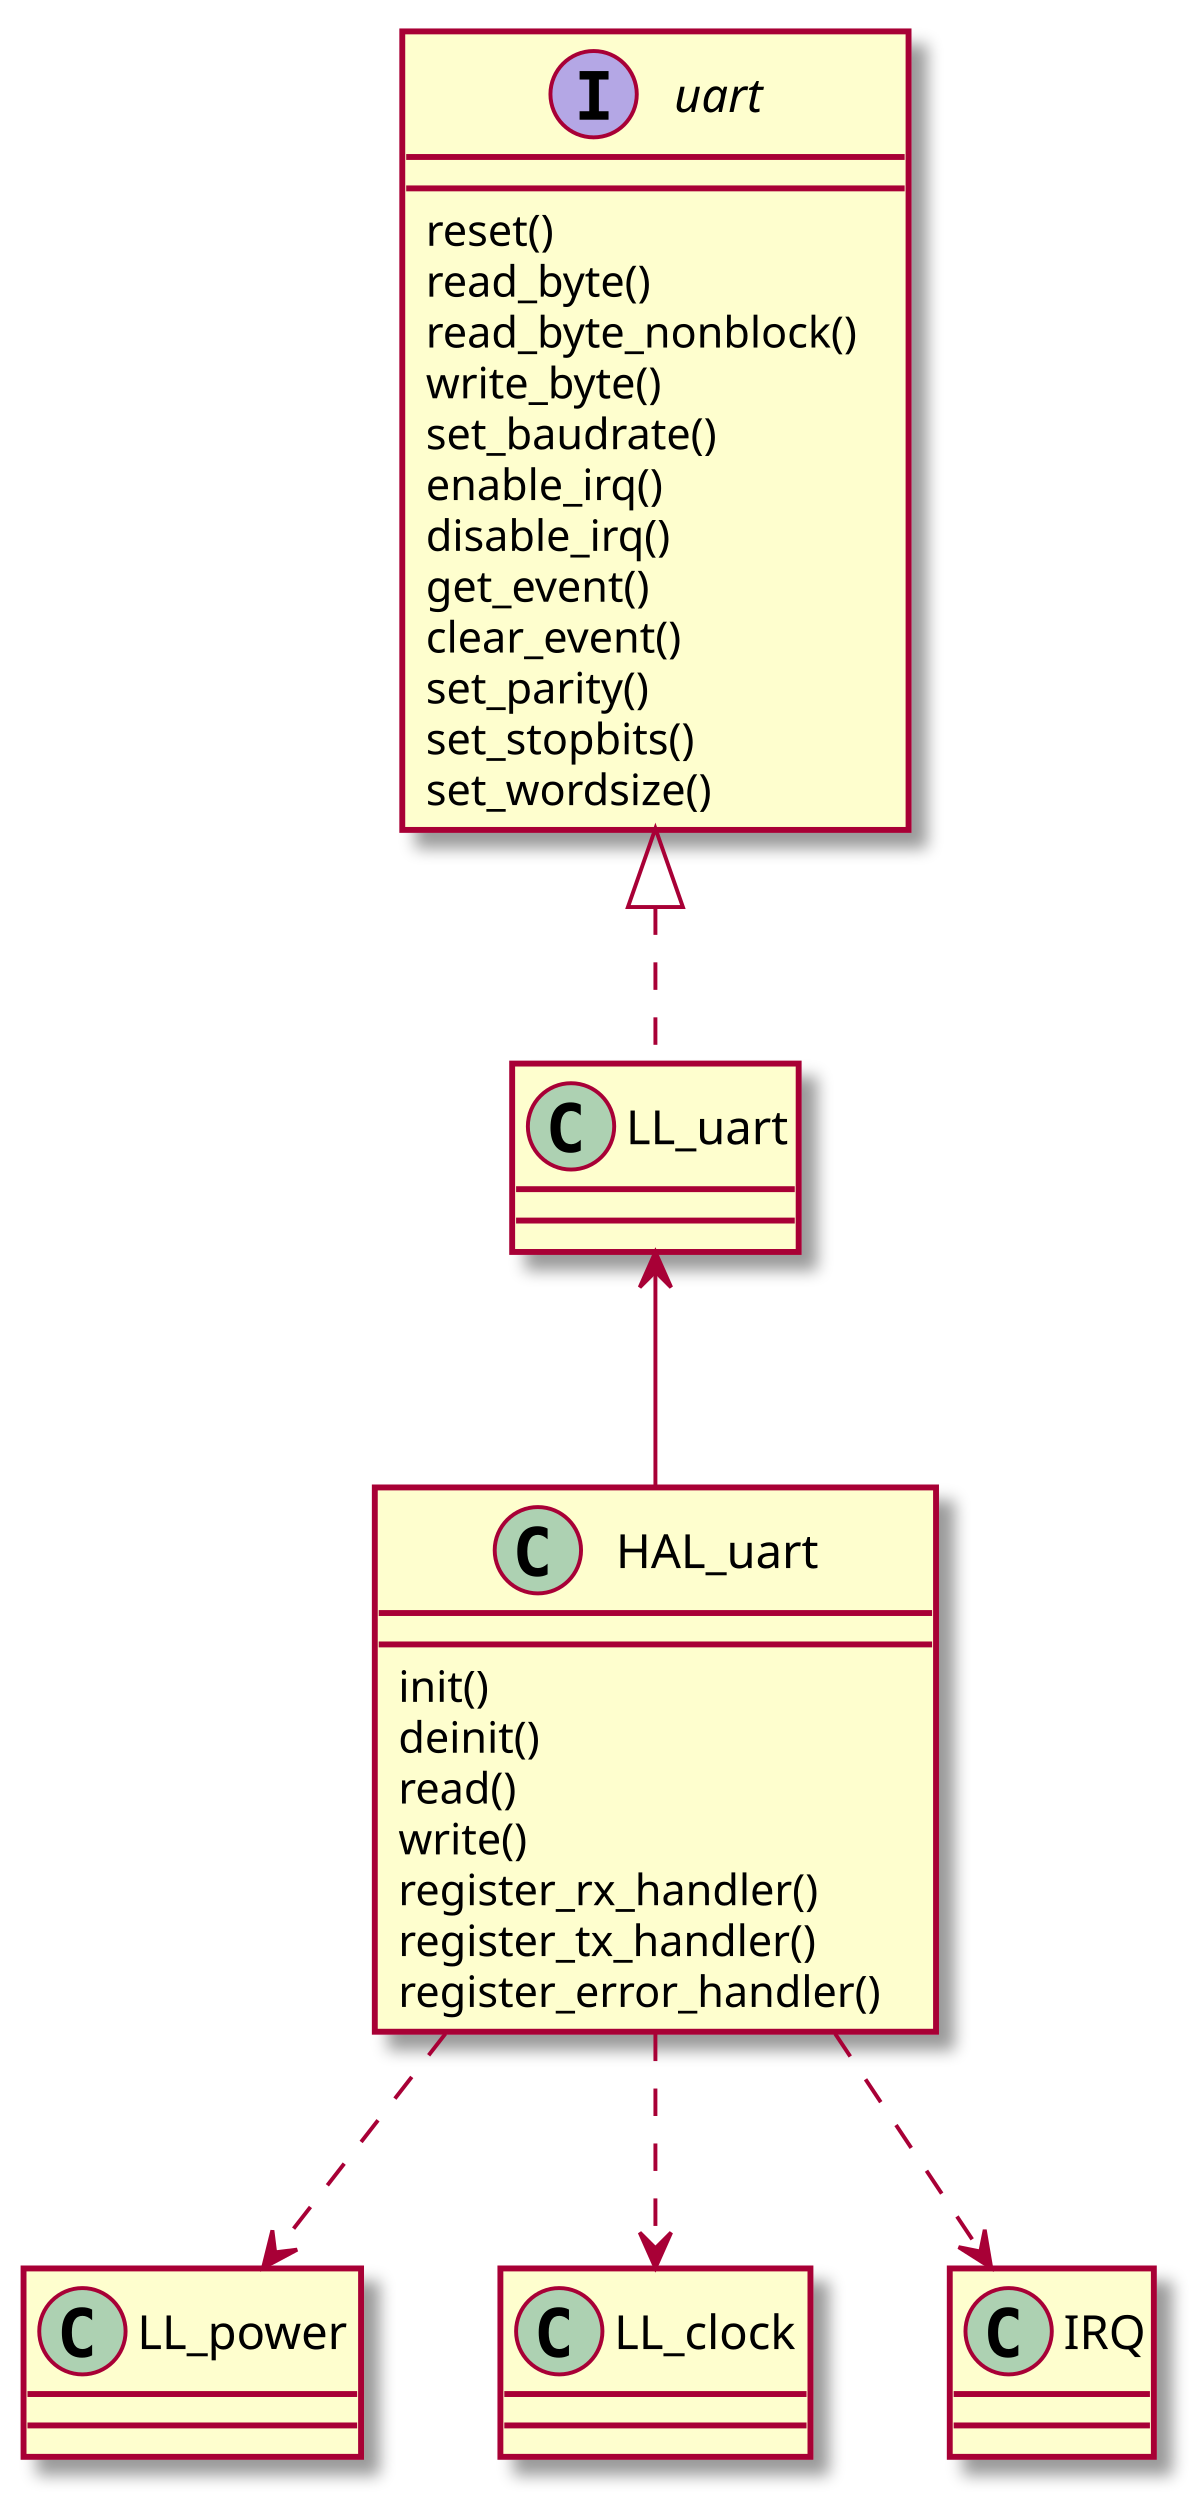
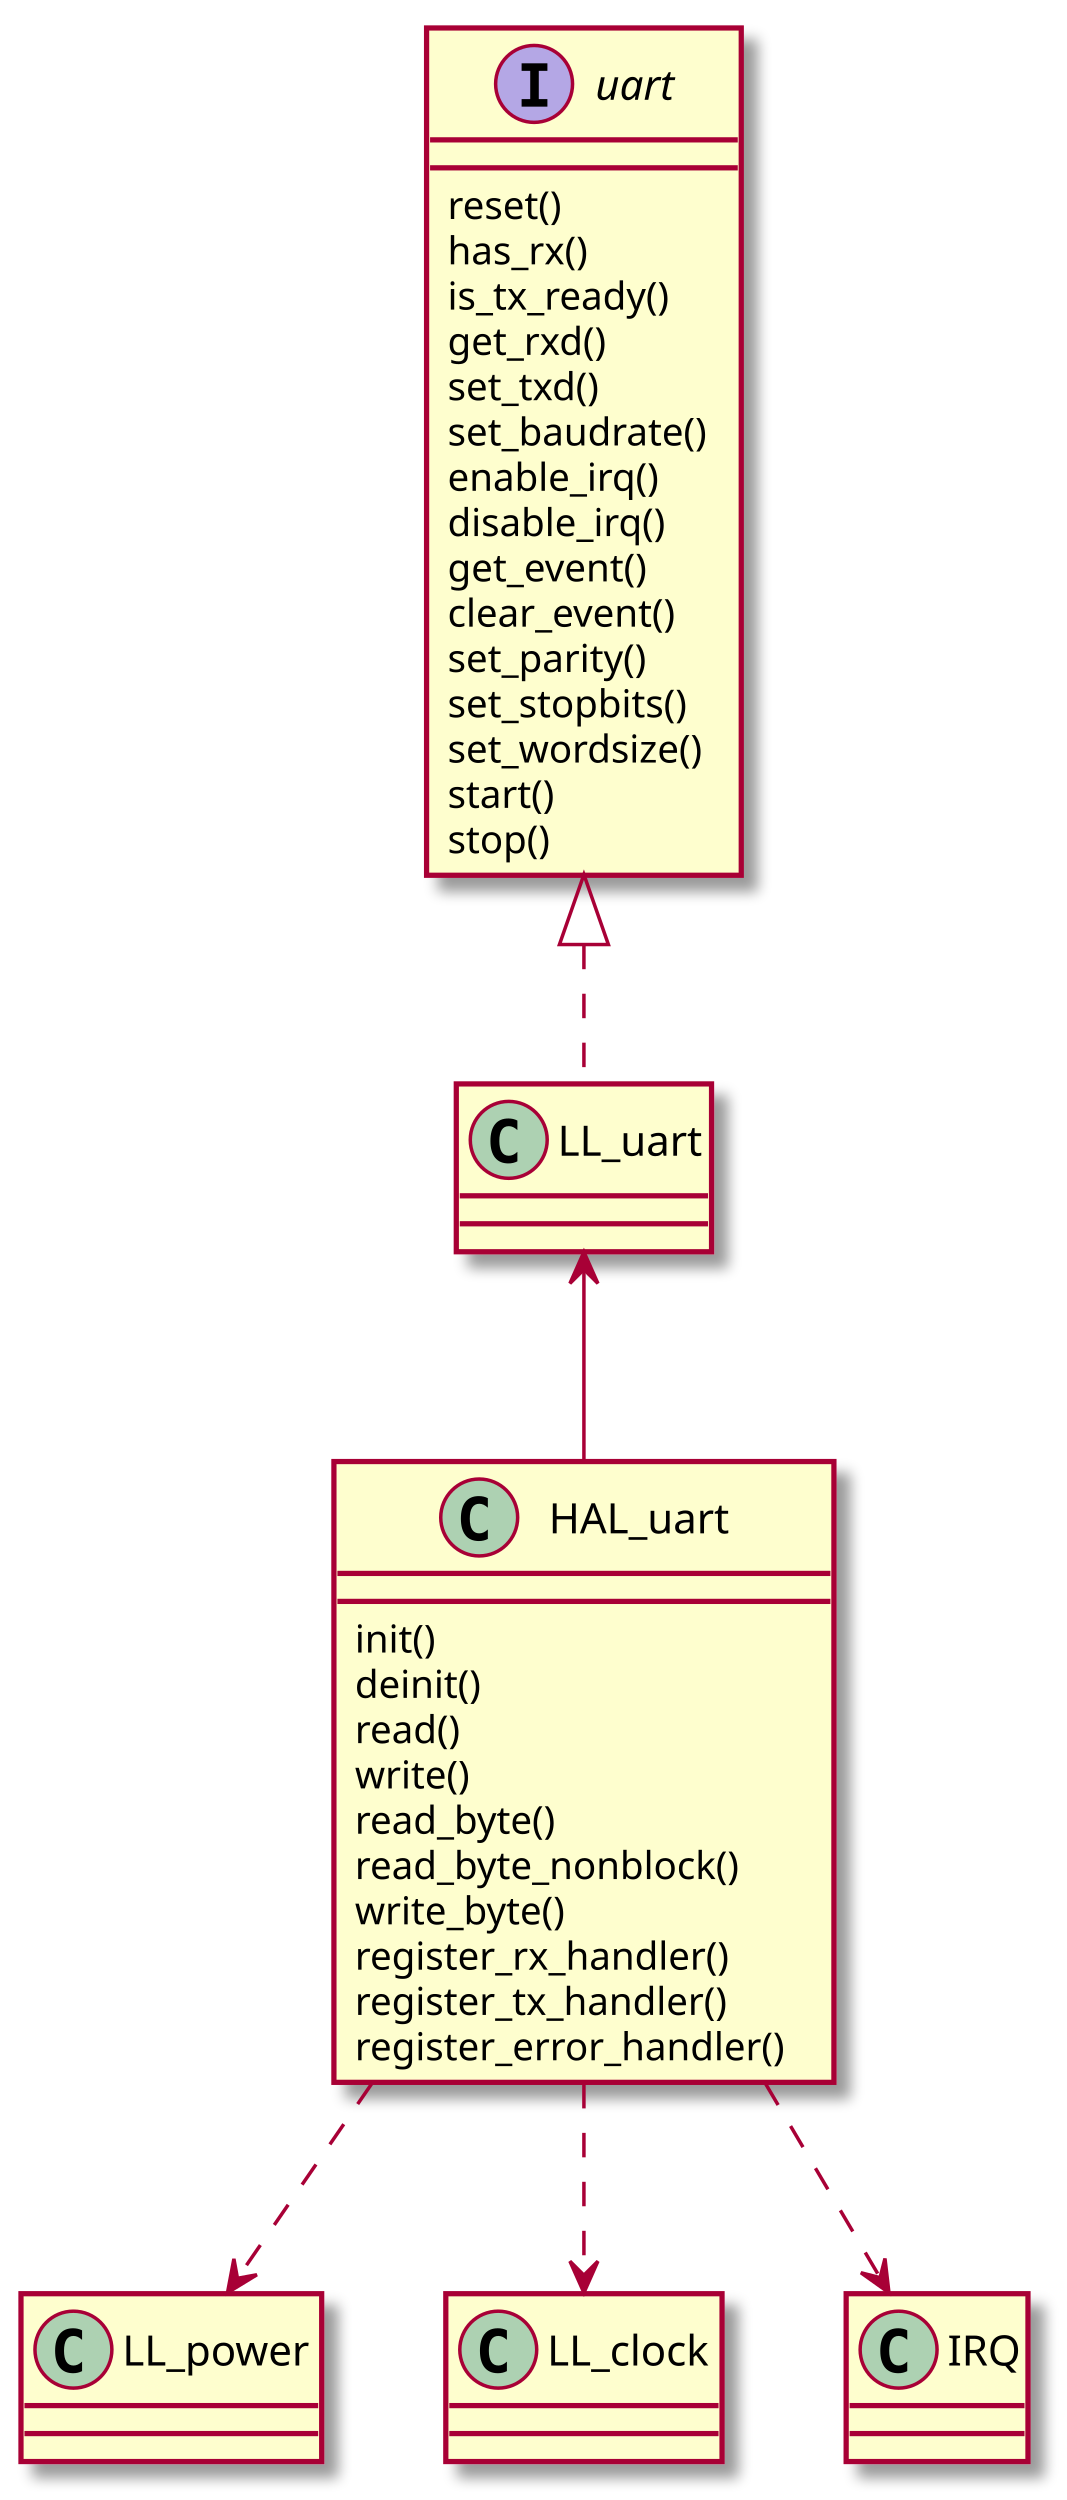
- <svg xmlns="http://www.w3.org/2000/svg" contentScriptType="application/ecmascript" contentStyleType="text/css" height="637px" preserveAspectRatio="none" style="width:305px;height:637px;" version="1.1" viewBox="0 0 305 637" width="305px" zoomAndPan="magnify">
+ <svg xmlns="http://www.w3.org/2000/svg" contentScriptType="application/ecmascript" contentStyleType="text/css" height="715px" preserveAspectRatio="none" style="width:305px;height:715px;" version="1.1" viewBox="0 0 305 715" width="305px" zoomAndPan="magnify">
  <defs>
-     <filter height="300%" id="f3o8yys25ny20" width="300%" x="-1" y="-1">
+     <filter height="300%" id="fo3z3lw9me9b0" width="300%" x="-1" y="-1">
      <feGaussianBlur result="blurOut" stdDeviation="2.0" />
      <feColorMatrix in="blurOut" result="blurOut2" type="matrix" values="0 0 0 0 0 0 0 0 0 0 0 0 0 0 0 0 0 0 .4 0" />
      <feOffset dx="4.0" dy="4.0" in="blurOut2" result="blurOut3" />
      <feBlend in="SourceGraphic" in2="blurOut3" mode="normal" />
    </filter>
  </defs>
  <g>
-     <rect fill="#FEFECE" filter="url(#f3o8yys25ny20)" height="203.461" id="uart" style="stroke: #A80036; stroke-width: 1.5;" width="129" x="102.5" y="8" />
-     <ellipse cx="151.25" cy="24" fill="#B4A7E5" rx="11" ry="11" style="stroke: #A80036; stroke-width: 1.0;" />
-     <path d="M147.678,20.265 L147.678,18.107 L155.057,18.107 L155.057,20.265 L152.592,20.265 L152.592,28.342 L155.057,28.342 L155.057,30.5 L147.678,30.5 L147.678,28.342 L150.143,28.342 L150.143,20.265 Z " />
-     <text fill="#000000" font-family="sans-serif" font-size="12" font-style="italic" lengthAdjust="spacingAndGlyphs" textLength="23" x="171.75" y="28.535">uart</text>
-     <line style="stroke: #A80036; stroke-width: 1.5;" x1="103.5" x2="230.5" y1="40" y2="40" />
-     <line style="stroke: #A80036; stroke-width: 1.5;" x1="103.5" x2="230.5" y1="48" y2="48" />
-     <text fill="#000000" font-family="sans-serif" font-size="11" lengthAdjust="spacingAndGlyphs" textLength="35" x="108.5" y="62.635">reset()</text>
-     <text fill="#000000" font-family="sans-serif" font-size="11" lengthAdjust="spacingAndGlyphs" textLength="61" x="108.5" y="75.59">read_byte()</text>
-     <text fill="#000000" font-family="sans-serif" font-size="11" lengthAdjust="spacingAndGlyphs" textLength="117" x="108.5" y="88.545">read_byte_nonblock()</text>
-     <text fill="#000000" font-family="sans-serif" font-size="11" lengthAdjust="spacingAndGlyphs" textLength="63" x="108.5" y="101.5">write_byte()</text>
-     <text fill="#000000" font-family="sans-serif" font-size="11" lengthAdjust="spacingAndGlyphs" textLength="78" x="108.5" y="114.455">set_baudrate()</text>
-     <text fill="#000000" font-family="sans-serif" font-size="11" lengthAdjust="spacingAndGlyphs" textLength="64" x="108.5" y="127.41">enable_irq()</text>
-     <text fill="#000000" font-family="sans-serif" font-size="11" lengthAdjust="spacingAndGlyphs" textLength="67" x="108.5" y="140.365">disable_irq()</text>
-     <text fill="#000000" font-family="sans-serif" font-size="11" lengthAdjust="spacingAndGlyphs" textLength="60" x="108.5" y="153.32">get_event()</text>
-     <text fill="#000000" font-family="sans-serif" font-size="11" lengthAdjust="spacingAndGlyphs" textLength="69" x="108.5" y="166.275">clear_event()</text>
-     <text fill="#000000" font-family="sans-serif" font-size="11" lengthAdjust="spacingAndGlyphs" textLength="61" x="108.5" y="179.231">set_parity()</text>
-     <text fill="#000000" font-family="sans-serif" font-size="11" lengthAdjust="spacingAndGlyphs" textLength="74" x="108.5" y="192.185">set_stopbits()</text>
-     <text fill="#000000" font-family="sans-serif" font-size="11" lengthAdjust="spacingAndGlyphs" textLength="78" x="108.5" y="205.141">set_wordsize()</text>
-     <rect fill="#FEFECE" filter="url(#f3o8yys25ny20)" height="48" id="LL_uart" style="stroke: #A80036; stroke-width: 1.5;" width="73" x="130.5" y="271" />
-     <ellipse cx="145.5" cy="287" fill="#ADD1B2" rx="11" ry="11" style="stroke: #A80036; stroke-width: 1.0;" />
-     <path d="M147.973,293.143 Q147.392,293.442 146.753,293.591 Q146.114,293.741 145.408,293.741 Q142.901,293.741 141.582,292.089 Q140.262,290.437 140.262,287.316 Q140.262,284.187 141.582,282.535 Q142.901,280.883 145.408,280.883 Q146.114,280.883 146.761,281.032 Q147.409,281.182 147.973,281.481 L147.973,284.203 Q147.342,283.622 146.749,283.352 Q146.155,283.082 145.524,283.082 Q144.18,283.082 143.495,284.149 Q142.81,285.216 142.81,287.316 Q142.81,289.408 143.495,290.474 Q144.18,291.541 145.524,291.541 Q146.155,291.541 146.749,291.271 Q147.342,291.002 147.973,290.42 Z " />
-     <text fill="#000000" font-family="sans-serif" font-size="12" lengthAdjust="spacingAndGlyphs" textLength="41" x="159.5" y="291.535">LL_uart</text>
-     <line style="stroke: #A80036; stroke-width: 1.5;" x1="131.5" x2="202.5" y1="303" y2="303" />
-     <line style="stroke: #A80036; stroke-width: 1.5;" x1="131.5" x2="202.5" y1="311" y2="311" />
-     <rect fill="#FEFECE" filter="url(#f3o8yys25ny20)" height="138.685" id="HAL_uart" style="stroke: #A80036; stroke-width: 1.5;" width="143" x="95.5" y="379" />
-     <ellipse cx="137.05" cy="395" fill="#ADD1B2" rx="11" ry="11" style="stroke: #A80036; stroke-width: 1.0;" />
-     <path d="M139.523,401.143 Q138.942,401.442 138.303,401.591 Q137.664,401.741 136.958,401.741 Q134.451,401.741 133.131,400.089 Q131.812,398.437 131.812,395.316 Q131.812,392.187 133.131,390.535 Q134.451,388.883 136.958,388.883 Q137.664,388.883 138.311,389.032 Q138.959,389.182 139.523,389.481 L139.523,392.203 Q138.892,391.622 138.299,391.352 Q137.705,391.082 137.074,391.082 Q135.73,391.082 135.045,392.149 Q134.36,393.216 134.36,395.316 Q134.36,397.408 135.045,398.474 Q135.73,399.541 137.074,399.541 Q137.705,399.541 138.299,399.271 Q138.892,399.002 139.523,398.42 Z " />
-     <text fill="#000000" font-family="sans-serif" font-size="12" lengthAdjust="spacingAndGlyphs" textLength="52" x="156.95" y="399.535">HAL_uart</text>
-     <line style="stroke: #A80036; stroke-width: 1.5;" x1="96.5" x2="237.5" y1="411" y2="411" />
-     <line style="stroke: #A80036; stroke-width: 1.5;" x1="96.5" x2="237.5" y1="419" y2="419" />
-     <text fill="#000000" font-family="sans-serif" font-size="11" lengthAdjust="spacingAndGlyphs" textLength="25" x="101.5" y="433.635">init()</text>
-     <text fill="#000000" font-family="sans-serif" font-size="11" lengthAdjust="spacingAndGlyphs" textLength="38" x="101.5" y="446.59">deinit()</text>
-     <text fill="#000000" font-family="sans-serif" font-size="11" lengthAdjust="spacingAndGlyphs" textLength="32" x="101.5" y="459.545">read()</text>
-     <text fill="#000000" font-family="sans-serif" font-size="11" lengthAdjust="spacingAndGlyphs" textLength="34" x="101.5" y="472.5">write()</text>
-     <text fill="#000000" font-family="sans-serif" font-size="11" lengthAdjust="spacingAndGlyphs" textLength="115" x="101.5" y="485.455">register_rx_handler()</text>
-     <text fill="#000000" font-family="sans-serif" font-size="11" lengthAdjust="spacingAndGlyphs" textLength="114" x="101.5" y="498.41">register_tx_handler()</text>
-     <text fill="#000000" font-family="sans-serif" font-size="11" lengthAdjust="spacingAndGlyphs" textLength="131" x="101.5" y="511.365">register_error_handler()</text>
-     <rect fill="#FEFECE" filter="url(#f3o8yys25ny20)" height="48" id="LL_power" style="stroke: #A80036; stroke-width: 1.5;" width="86" x="6" y="578" />
-     <ellipse cx="21" cy="594" fill="#ADD1B2" rx="11" ry="11" style="stroke: #A80036; stroke-width: 1.0;" />
-     <path d="M23.473,600.143 Q22.892,600.442 22.253,600.591 Q21.614,600.741 20.908,600.741 Q18.401,600.741 17.081,599.089 Q15.762,597.437 15.762,594.316 Q15.762,591.187 17.081,589.535 Q18.401,587.883 20.908,587.883 Q21.614,587.883 22.261,588.032 Q22.909,588.182 23.473,588.481 L23.473,591.203 Q22.842,590.622 22.249,590.352 Q21.655,590.082 21.024,590.082 Q19.68,590.082 18.995,591.149 Q18.31,592.216 18.31,594.316 Q18.31,596.408 18.995,597.474 Q19.68,598.541 21.024,598.541 Q21.655,598.541 22.249,598.271 Q22.842,598.001 23.473,597.42 Z " />
-     <text fill="#000000" font-family="sans-serif" font-size="12" lengthAdjust="spacingAndGlyphs" textLength="54" x="35" y="598.535">LL_power</text>
-     <line style="stroke: #A80036; stroke-width: 1.5;" x1="7" x2="91" y1="610" y2="610" />
-     <line style="stroke: #A80036; stroke-width: 1.5;" x1="7" x2="91" y1="618" y2="618" />
-     <rect fill="#FEFECE" filter="url(#f3o8yys25ny20)" height="48" id="LL_clock" style="stroke: #A80036; stroke-width: 1.5;" width="79" x="127.5" y="578" />
-     <ellipse cx="142.5" cy="594" fill="#ADD1B2" rx="11" ry="11" style="stroke: #A80036; stroke-width: 1.0;" />
-     <path d="M144.973,600.143 Q144.392,600.442 143.753,600.591 Q143.114,600.741 142.408,600.741 Q139.901,600.741 138.582,599.089 Q137.262,597.437 137.262,594.316 Q137.262,591.187 138.582,589.535 Q139.901,587.883 142.408,587.883 Q143.114,587.883 143.761,588.032 Q144.409,588.182 144.973,588.481 L144.973,591.203 Q144.342,590.622 143.749,590.352 Q143.155,590.082 142.524,590.082 Q141.18,590.082 140.495,591.149 Q139.81,592.216 139.81,594.316 Q139.81,596.408 140.495,597.474 Q141.18,598.541 142.524,598.541 Q143.155,598.541 143.749,598.271 Q144.342,598.001 144.973,597.42 Z " />
-     <text fill="#000000" font-family="sans-serif" font-size="12" lengthAdjust="spacingAndGlyphs" textLength="47" x="156.5" y="598.535">LL_clock</text>
-     <line style="stroke: #A80036; stroke-width: 1.5;" x1="128.5" x2="205.5" y1="610" y2="610" />
-     <line style="stroke: #A80036; stroke-width: 1.5;" x1="128.5" x2="205.5" y1="618" y2="618" />
-     <rect fill="#FEFECE" filter="url(#f3o8yys25ny20)" height="48" id="IRQ" style="stroke: #A80036; stroke-width: 1.5;" width="52" x="242" y="578" />
-     <ellipse cx="257" cy="594" fill="#ADD1B2" rx="11" ry="11" style="stroke: #A80036; stroke-width: 1.0;" />
-     <path d="M259.473,600.143 Q258.892,600.442 258.253,600.591 Q257.614,600.741 256.908,600.741 Q254.401,600.741 253.082,599.089 Q251.762,597.437 251.762,594.316 Q251.762,591.187 253.082,589.535 Q254.401,587.883 256.908,587.883 Q257.614,587.883 258.261,588.032 Q258.909,588.182 259.473,588.481 L259.473,591.203 Q258.842,590.622 258.249,590.352 Q257.655,590.082 257.024,590.082 Q255.68,590.082 254.995,591.149 Q254.31,592.216 254.31,594.316 Q254.31,596.408 254.995,597.474 Q255.68,598.541 257.024,598.541 Q257.655,598.541 258.249,598.271 Q258.842,598.001 259.473,597.42 Z " />
-     <text fill="#000000" font-family="sans-serif" font-size="12" lengthAdjust="spacingAndGlyphs" textLength="20" x="271" y="598.535">IRQ</text>
-     <line style="stroke: #A80036; stroke-width: 1.5;" x1="243" x2="293" y1="610" y2="610" />
-     <line style="stroke: #A80036; stroke-width: 1.5;" x1="243" x2="293" y1="618" y2="618" />
-     <path d="M167,231.21 C167,246.11 167,259.89 167,270.71 " fill="none" id="uart&lt;-LL_uart" style="stroke: #A80036; stroke-width: 1.0; stroke-dasharray: 7.0,7.0;" />
-     <polygon fill="none" points="160,231.11,167,211.11,174,231.11,160,231.11" style="stroke: #A80036; stroke-width: 1.0;" />
-     <path d="M167,324.09 C167,339.6 167,359.59 167,378.96 " fill="none" id="LL_uart&lt;-HAL_uart" style="stroke: #A80036; stroke-width: 1.0;" />
-     <polygon fill="#A80036" points="167,319.01,163,328.01,167,324.01,171,328.01,167,319.01" style="stroke: #A80036; stroke-width: 1.0;" />
-     <path d="M113.52,518.16 C98.25,537.77 82.48,558.01 70.35,573.58 " fill="none" id="HAL_uart-&gt;LL_power" style="stroke: #A80036; stroke-width: 1.0; stroke-dasharray: 7.0,7.0;" />
-     <polygon fill="#A80036" points="67.03,577.85,75.716,573.208,70.103,573.905,69.405,568.292,67.03,577.85" style="stroke: #A80036; stroke-width: 1.0;" />
-     <path d="M167,518.16 C167,537.43 167,557.32 167,572.78 " fill="none" id="HAL_uart-&gt;LL_clock" style="stroke: #A80036; stroke-width: 1.0; stroke-dasharray: 7.0,7.0;" />
-     <polygon fill="#A80036" points="167,577.85,171,568.85,167,572.85,163,568.85,167,577.85" style="stroke: #A80036; stroke-width: 1.0;" />
-     <path d="M212.77,518.16 C225.84,537.77 239.34,558.01 249.72,573.58 " fill="none" id="HAL_uart-&gt;IRQ" style="stroke: #A80036; stroke-width: 1.0; stroke-dasharray: 7.0,7.0;" />
-     <polygon fill="#A80036" points="252.56,577.85,250.911,568.14,249.793,573.685,244.248,572.567,252.56,577.85" style="stroke: #A80036; stroke-width: 1.0;" />
+     <rect fill="#FEFECE" filter="url(#fo3z3lw9me9b0)" height="242.326" id="uart" style="stroke: #A80036; stroke-width: 1.5;" width="90" x="122" y="8" />
+     <ellipse cx="152.75" cy="24" fill="#B4A7E5" rx="11" ry="11" style="stroke: #A80036; stroke-width: 1.0;" />
+     <path d="M149.178,20.265 L149.178,18.107 L156.557,18.107 L156.557,20.265 L154.092,20.265 L154.092,28.342 L156.557,28.342 L156.557,30.5 L149.178,30.5 L149.178,28.342 L151.643,28.342 L151.643,20.265 Z " />
+     <text fill="#000000" font-family="sans-serif" font-size="12" font-style="italic" lengthAdjust="spacingAndGlyphs" textLength="23" x="170.25" y="28.535">uart</text>
+     <line style="stroke: #A80036; stroke-width: 1.5;" x1="123" x2="211" y1="40" y2="40" />
+     <line style="stroke: #A80036; stroke-width: 1.5;" x1="123" x2="211" y1="48" y2="48" />
+     <text fill="#000000" font-family="sans-serif" font-size="11" lengthAdjust="spacingAndGlyphs" textLength="35" x="128" y="62.635">reset()</text>
+     <text fill="#000000" font-family="sans-serif" font-size="11" lengthAdjust="spacingAndGlyphs" textLength="45" x="128" y="75.59">has_rx()</text>
+     <text fill="#000000" font-family="sans-serif" font-size="11" lengthAdjust="spacingAndGlyphs" textLength="70" x="128" y="88.545">is_tx_ready()</text>
+     <text fill="#000000" font-family="sans-serif" font-size="11" lengthAdjust="spacingAndGlyphs" textLength="50" x="128" y="101.5">get_rxd()</text>
+     <text fill="#000000" font-family="sans-serif" font-size="11" lengthAdjust="spacingAndGlyphs" textLength="48" x="128" y="114.455">set_txd()</text>
+     <text fill="#000000" font-family="sans-serif" font-size="11" lengthAdjust="spacingAndGlyphs" textLength="78" x="128" y="127.41">set_baudrate()</text>
+     <text fill="#000000" font-family="sans-serif" font-size="11" lengthAdjust="spacingAndGlyphs" textLength="64" x="128" y="140.365">enable_irq()</text>
+     <text fill="#000000" font-family="sans-serif" font-size="11" lengthAdjust="spacingAndGlyphs" textLength="67" x="128" y="153.32">disable_irq()</text>
+     <text fill="#000000" font-family="sans-serif" font-size="11" lengthAdjust="spacingAndGlyphs" textLength="60" x="128" y="166.275">get_event()</text>
+     <text fill="#000000" font-family="sans-serif" font-size="11" lengthAdjust="spacingAndGlyphs" textLength="69" x="128" y="179.231">clear_event()</text>
+     <text fill="#000000" font-family="sans-serif" font-size="11" lengthAdjust="spacingAndGlyphs" textLength="61" x="128" y="192.185">set_parity()</text>
+     <text fill="#000000" font-family="sans-serif" font-size="11" lengthAdjust="spacingAndGlyphs" textLength="74" x="128" y="205.141">set_stopbits()</text>
+     <text fill="#000000" font-family="sans-serif" font-size="11" lengthAdjust="spacingAndGlyphs" textLength="78" x="128" y="218.096">set_wordsize()</text>
+     <text fill="#000000" font-family="sans-serif" font-size="11" lengthAdjust="spacingAndGlyphs" textLength="33" x="128" y="231.051">start()</text>
+     <text fill="#000000" font-family="sans-serif" font-size="11" lengthAdjust="spacingAndGlyphs" textLength="32" x="128" y="244.006">stop()</text>
+     <rect fill="#FEFECE" filter="url(#fo3z3lw9me9b0)" height="48" id="LL_uart" style="stroke: #A80036; stroke-width: 1.5;" width="73" x="130.5" y="310" />
+     <ellipse cx="145.5" cy="326" fill="#ADD1B2" rx="11" ry="11" style="stroke: #A80036; stroke-width: 1.0;" />
+     <path d="M147.973,332.143 Q147.392,332.442 146.753,332.591 Q146.114,332.741 145.408,332.741 Q142.901,332.741 141.582,331.089 Q140.262,329.437 140.262,326.316 Q140.262,323.187 141.582,321.535 Q142.901,319.883 145.408,319.883 Q146.114,319.883 146.761,320.032 Q147.409,320.182 147.973,320.481 L147.973,323.203 Q147.342,322.622 146.749,322.352 Q146.155,322.082 145.524,322.082 Q144.18,322.082 143.495,323.149 Q142.81,324.216 142.81,326.316 Q142.81,328.408 143.495,329.474 Q144.18,330.541 145.524,330.541 Q146.155,330.541 146.749,330.271 Q147.342,330.002 147.973,329.42 Z " />
+     <text fill="#000000" font-family="sans-serif" font-size="12" lengthAdjust="spacingAndGlyphs" textLength="41" x="159.5" y="330.535">LL_uart</text>
+     <line style="stroke: #A80036; stroke-width: 1.5;" x1="131.5" x2="202.5" y1="342" y2="342" />
+     <line style="stroke: #A80036; stroke-width: 1.5;" x1="131.5" x2="202.5" y1="350" y2="350" />
+     <rect fill="#FEFECE" filter="url(#fo3z3lw9me9b0)" height="177.551" id="HAL_uart" style="stroke: #A80036; stroke-width: 1.5;" width="143" x="95.5" y="418" />
+     <ellipse cx="137.05" cy="434" fill="#ADD1B2" rx="11" ry="11" style="stroke: #A80036; stroke-width: 1.0;" />
+     <path d="M139.523,440.143 Q138.942,440.442 138.303,440.591 Q137.664,440.741 136.958,440.741 Q134.451,440.741 133.131,439.089 Q131.812,437.437 131.812,434.316 Q131.812,431.187 133.131,429.535 Q134.451,427.883 136.958,427.883 Q137.664,427.883 138.311,428.032 Q138.959,428.182 139.523,428.481 L139.523,431.203 Q138.892,430.622 138.299,430.352 Q137.705,430.082 137.074,430.082 Q135.73,430.082 135.045,431.149 Q134.36,432.216 134.36,434.316 Q134.36,436.408 135.045,437.474 Q135.73,438.541 137.074,438.541 Q137.705,438.541 138.299,438.271 Q138.892,438.002 139.523,437.42 Z " />
+     <text fill="#000000" font-family="sans-serif" font-size="12" lengthAdjust="spacingAndGlyphs" textLength="52" x="156.95" y="438.535">HAL_uart</text>
+     <line style="stroke: #A80036; stroke-width: 1.5;" x1="96.5" x2="237.5" y1="450" y2="450" />
+     <line style="stroke: #A80036; stroke-width: 1.5;" x1="96.5" x2="237.5" y1="458" y2="458" />
+     <text fill="#000000" font-family="sans-serif" font-size="11" lengthAdjust="spacingAndGlyphs" textLength="25" x="101.5" y="472.635">init()</text>
+     <text fill="#000000" font-family="sans-serif" font-size="11" lengthAdjust="spacingAndGlyphs" textLength="38" x="101.5" y="485.59">deinit()</text>
+     <text fill="#000000" font-family="sans-serif" font-size="11" lengthAdjust="spacingAndGlyphs" textLength="32" x="101.5" y="498.545">read()</text>
+     <text fill="#000000" font-family="sans-serif" font-size="11" lengthAdjust="spacingAndGlyphs" textLength="34" x="101.5" y="511.5">write()</text>
+     <text fill="#000000" font-family="sans-serif" font-size="11" lengthAdjust="spacingAndGlyphs" textLength="61" x="101.5" y="524.455">read_byte()</text>
+     <text fill="#000000" font-family="sans-serif" font-size="11" lengthAdjust="spacingAndGlyphs" textLength="117" x="101.5" y="537.41">read_byte_nonblock()</text>
+     <text fill="#000000" font-family="sans-serif" font-size="11" lengthAdjust="spacingAndGlyphs" textLength="63" x="101.5" y="550.365">write_byte()</text>
+     <text fill="#000000" font-family="sans-serif" font-size="11" lengthAdjust="spacingAndGlyphs" textLength="115" x="101.5" y="563.32">register_rx_handler()</text>
+     <text fill="#000000" font-family="sans-serif" font-size="11" lengthAdjust="spacingAndGlyphs" textLength="114" x="101.5" y="576.275">register_tx_handler()</text>
+     <text fill="#000000" font-family="sans-serif" font-size="11" lengthAdjust="spacingAndGlyphs" textLength="131" x="101.5" y="589.231">register_error_handler()</text>
+     <rect fill="#FEFECE" filter="url(#fo3z3lw9me9b0)" height="48" id="LL_power" style="stroke: #A80036; stroke-width: 1.5;" width="86" x="6" y="656" />
+     <ellipse cx="21" cy="672" fill="#ADD1B2" rx="11" ry="11" style="stroke: #A80036; stroke-width: 1.0;" />
+     <path d="M23.473,678.143 Q22.892,678.442 22.253,678.591 Q21.614,678.741 20.908,678.741 Q18.401,678.741 17.081,677.089 Q15.762,675.437 15.762,672.316 Q15.762,669.187 17.081,667.535 Q18.401,665.883 20.908,665.883 Q21.614,665.883 22.261,666.032 Q22.909,666.182 23.473,666.481 L23.473,669.203 Q22.842,668.622 22.249,668.352 Q21.655,668.082 21.024,668.082 Q19.68,668.082 18.995,669.149 Q18.31,670.216 18.31,672.316 Q18.31,674.408 18.995,675.474 Q19.68,676.541 21.024,676.541 Q21.655,676.541 22.249,676.271 Q22.842,676.001 23.473,675.42 Z " />
+     <text fill="#000000" font-family="sans-serif" font-size="12" lengthAdjust="spacingAndGlyphs" textLength="54" x="35" y="676.535">LL_power</text>
+     <line style="stroke: #A80036; stroke-width: 1.5;" x1="7" x2="91" y1="688" y2="688" />
+     <line style="stroke: #A80036; stroke-width: 1.5;" x1="7" x2="91" y1="696" y2="696" />
+     <rect fill="#FEFECE" filter="url(#fo3z3lw9me9b0)" height="48" id="LL_clock" style="stroke: #A80036; stroke-width: 1.5;" width="79" x="127.5" y="656" />
+     <ellipse cx="142.5" cy="672" fill="#ADD1B2" rx="11" ry="11" style="stroke: #A80036; stroke-width: 1.0;" />
+     <path d="M144.973,678.143 Q144.392,678.442 143.753,678.591 Q143.114,678.741 142.408,678.741 Q139.901,678.741 138.582,677.089 Q137.262,675.437 137.262,672.316 Q137.262,669.187 138.582,667.535 Q139.901,665.883 142.408,665.883 Q143.114,665.883 143.761,666.032 Q144.409,666.182 144.973,666.481 L144.973,669.203 Q144.342,668.622 143.749,668.352 Q143.155,668.082 142.524,668.082 Q141.18,668.082 140.495,669.149 Q139.81,670.216 139.81,672.316 Q139.81,674.408 140.495,675.474 Q141.18,676.541 142.524,676.541 Q143.155,676.541 143.749,676.271 Q144.342,676.001 144.973,675.42 Z " />
+     <text fill="#000000" font-family="sans-serif" font-size="12" lengthAdjust="spacingAndGlyphs" textLength="47" x="156.5" y="676.535">LL_clock</text>
+     <line style="stroke: #A80036; stroke-width: 1.5;" x1="128.5" x2="205.5" y1="688" y2="688" />
+     <line style="stroke: #A80036; stroke-width: 1.5;" x1="128.5" x2="205.5" y1="696" y2="696" />
+     <rect fill="#FEFECE" filter="url(#fo3z3lw9me9b0)" height="48" id="IRQ" style="stroke: #A80036; stroke-width: 1.5;" width="52" x="242" y="656" />
+     <ellipse cx="257" cy="672" fill="#ADD1B2" rx="11" ry="11" style="stroke: #A80036; stroke-width: 1.0;" />
+     <path d="M259.473,678.143 Q258.892,678.442 258.253,678.591 Q257.614,678.741 256.908,678.741 Q254.401,678.741 253.082,677.089 Q251.762,675.437 251.762,672.316 Q251.762,669.187 253.082,667.535 Q254.401,665.883 256.908,665.883 Q257.614,665.883 258.261,666.032 Q258.909,666.182 259.473,666.481 L259.473,669.203 Q258.842,668.622 258.249,668.352 Q257.655,668.082 257.024,668.082 Q255.68,668.082 254.995,669.149 Q254.31,670.216 254.31,672.316 Q254.31,674.408 254.995,675.474 Q255.68,676.541 257.024,676.541 Q257.655,676.541 258.249,676.271 Q258.842,676.001 259.473,675.42 Z " />
+     <text fill="#000000" font-family="sans-serif" font-size="12" lengthAdjust="spacingAndGlyphs" textLength="20" x="271" y="676.535">IRQ</text>
+     <line style="stroke: #A80036; stroke-width: 1.5;" x1="243" x2="293" y1="688" y2="688" />
+     <line style="stroke: #A80036; stroke-width: 1.5;" x1="243" x2="293" y1="696" y2="696" />
+     <path d="M167,270.2 C167,285.28 167,299.01 167,309.77 " fill="none" id="uart&lt;-LL_uart" style="stroke: #A80036; stroke-width: 1.0; stroke-dasharray: 7.0,7.0;" />
+     <polygon fill="none" points="160,270.14,167,250.14,174,270.14,160,270.14" style="stroke: #A80036; stroke-width: 1.0;" />
+     <path d="M167,363.42 C167,378.52 167,398 167,417.67 " fill="none" id="LL_uart&lt;-HAL_uart" style="stroke: #A80036; stroke-width: 1.0;" />
+     <polygon fill="#A80036" points="167,358.06,163,367.06,167,363.06,171,367.06,167,358.06" style="stroke: #A80036; stroke-width: 1.0;" />
+     <path d="M106.27,596 C92.34,616.2 78.53,636.21 67.96,651.52 " fill="none" id="HAL_uart-&gt;LL_power" style="stroke: #A80036; stroke-width: 1.0; stroke-dasharray: 7.0,7.0;" />
+     <polygon fill="#A80036" points="65.07,655.71,73.477,650.58,67.912,651.596,66.895,646.032,65.07,655.71" style="stroke: #A80036; stroke-width: 1.0;" />
+     <path d="M167,596 C167,615.68 167,635.18 167,650.33 " fill="none" id="HAL_uart-&gt;LL_clock" style="stroke: #A80036; stroke-width: 1.0; stroke-dasharray: 7.0,7.0;" />
+     <polygon fill="#A80036" points="167,655.71,171,646.71,167,650.71,163,646.71,167,655.71" style="stroke: #A80036; stroke-width: 1.0;" />
+     <path d="M218.98,596 C230.81,616.03 242.52,635.87 251.54,651.13 " fill="none" id="HAL_uart-&gt;IRQ" style="stroke: #A80036; stroke-width: 1.0; stroke-dasharray: 7.0,7.0;" />
+     <polygon fill="#A80036" points="254.24,655.71,253.102,645.927,251.695,651.406,246.216,649.999,254.24,655.71" style="stroke: #A80036; stroke-width: 1.0;" />
  </g>
</svg>
